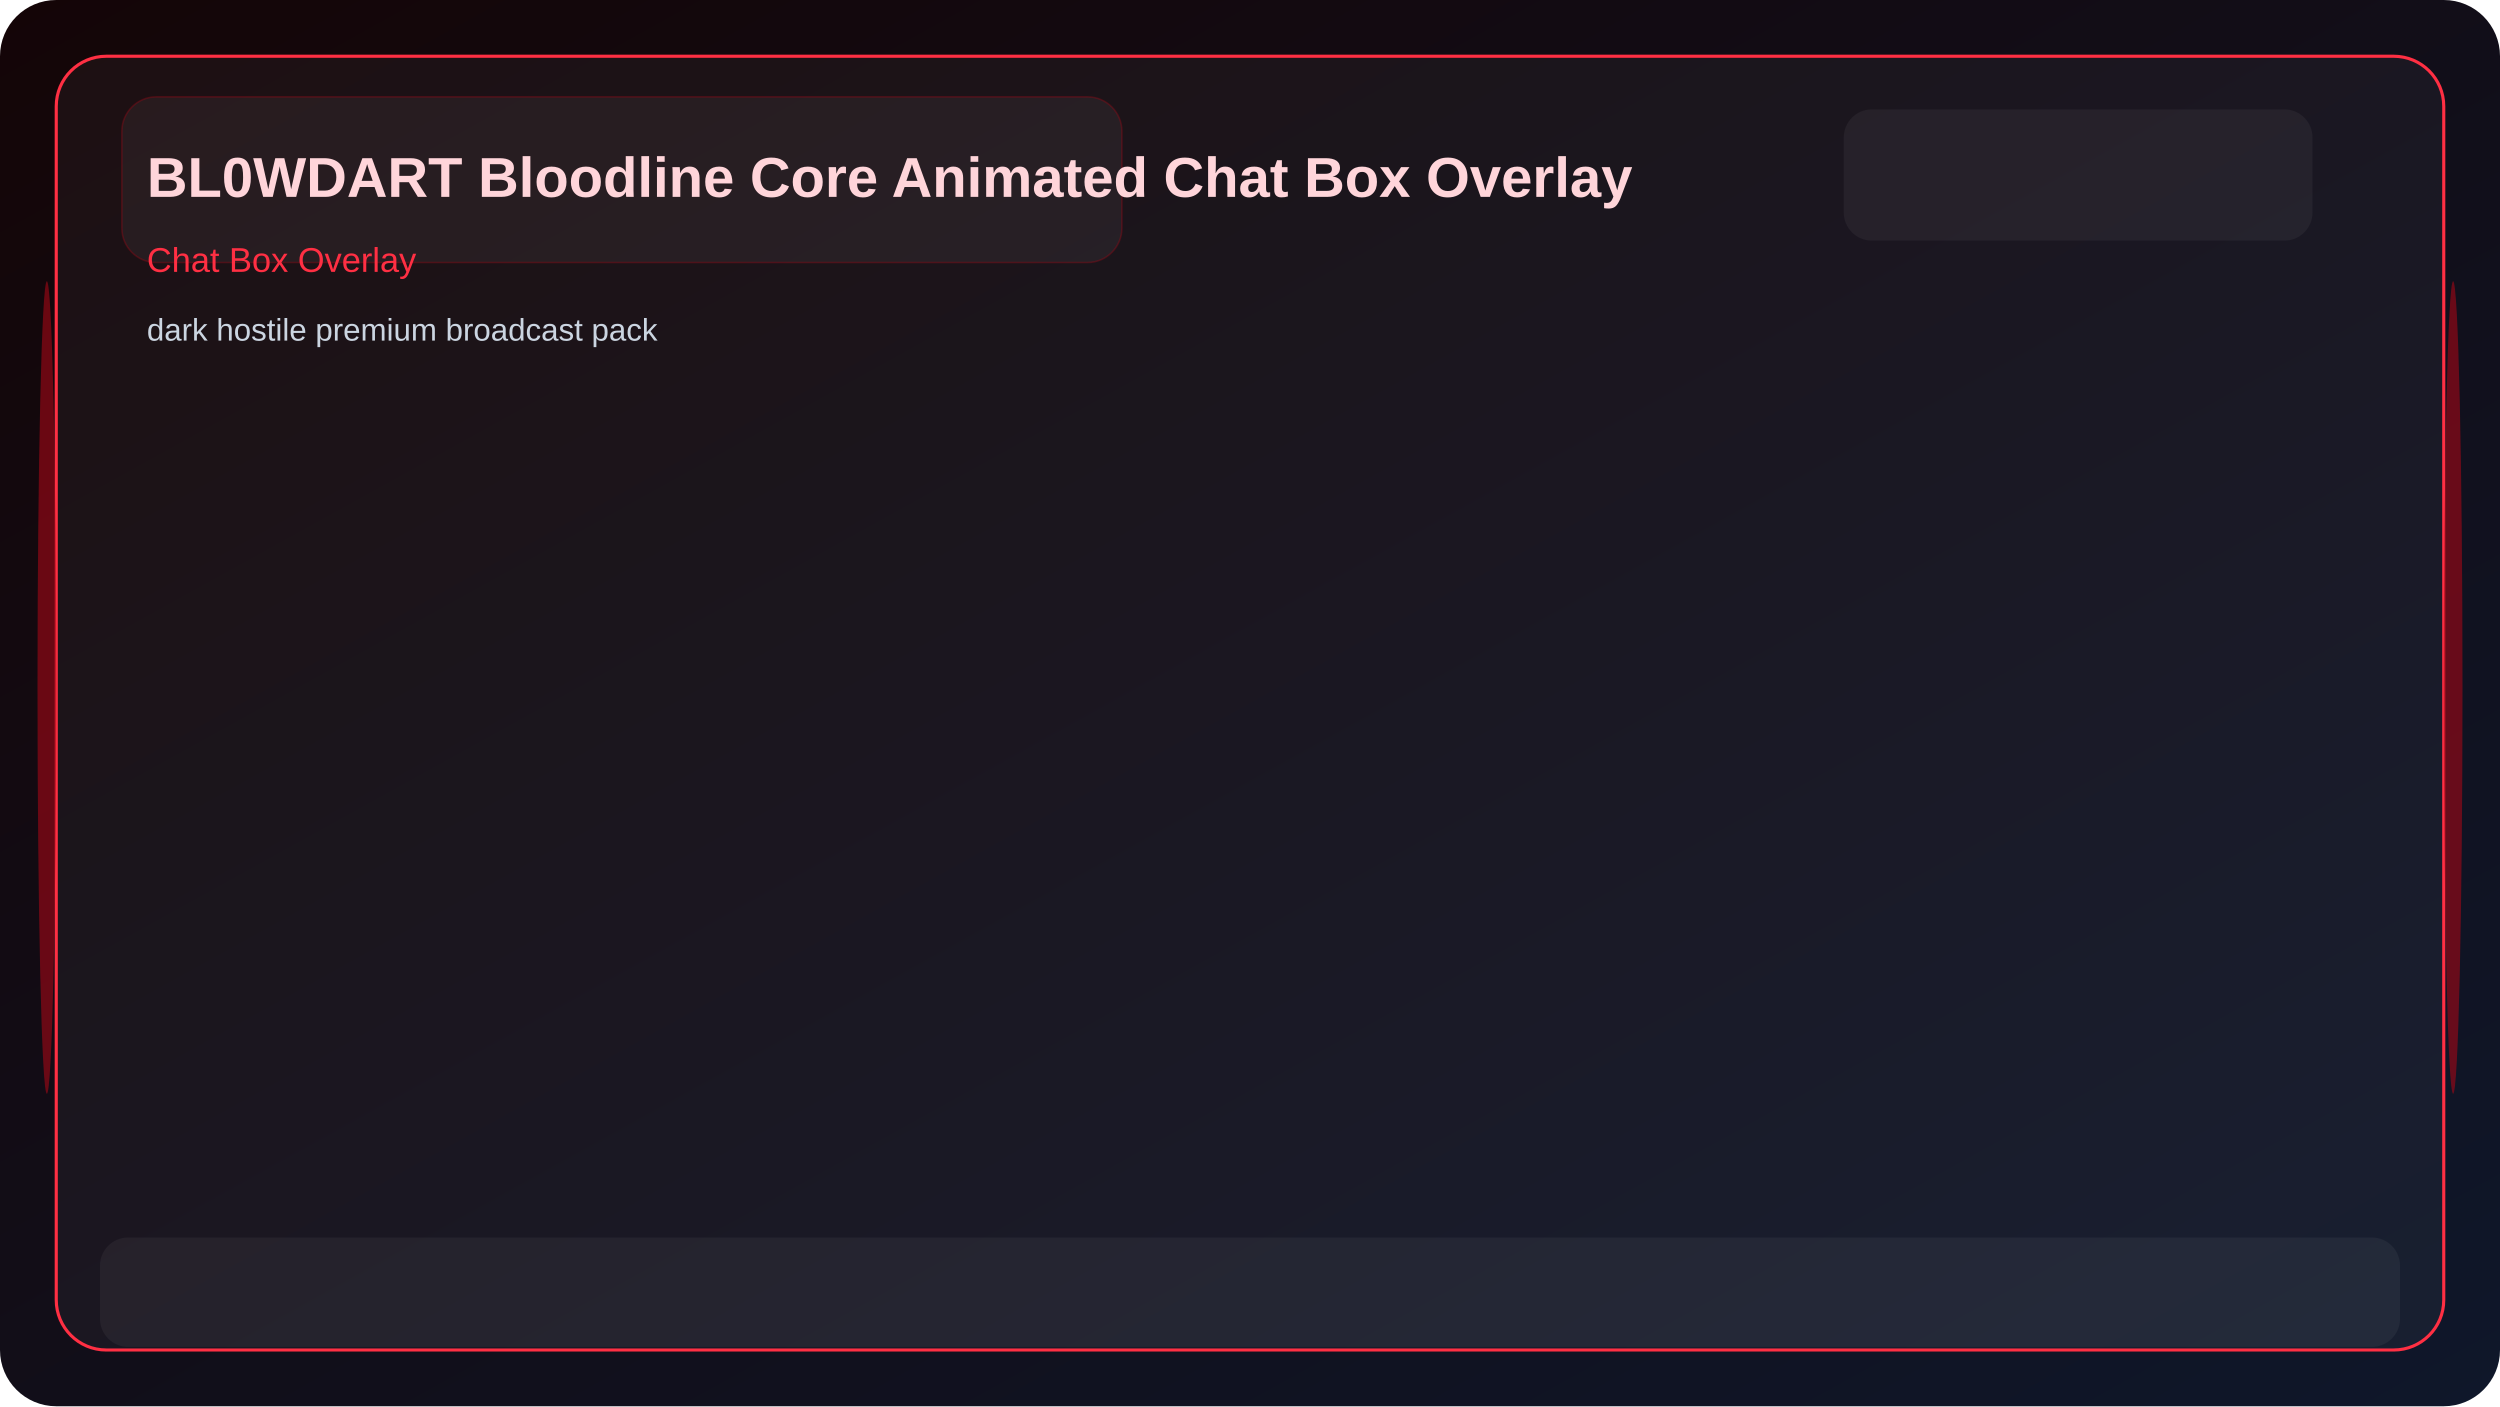
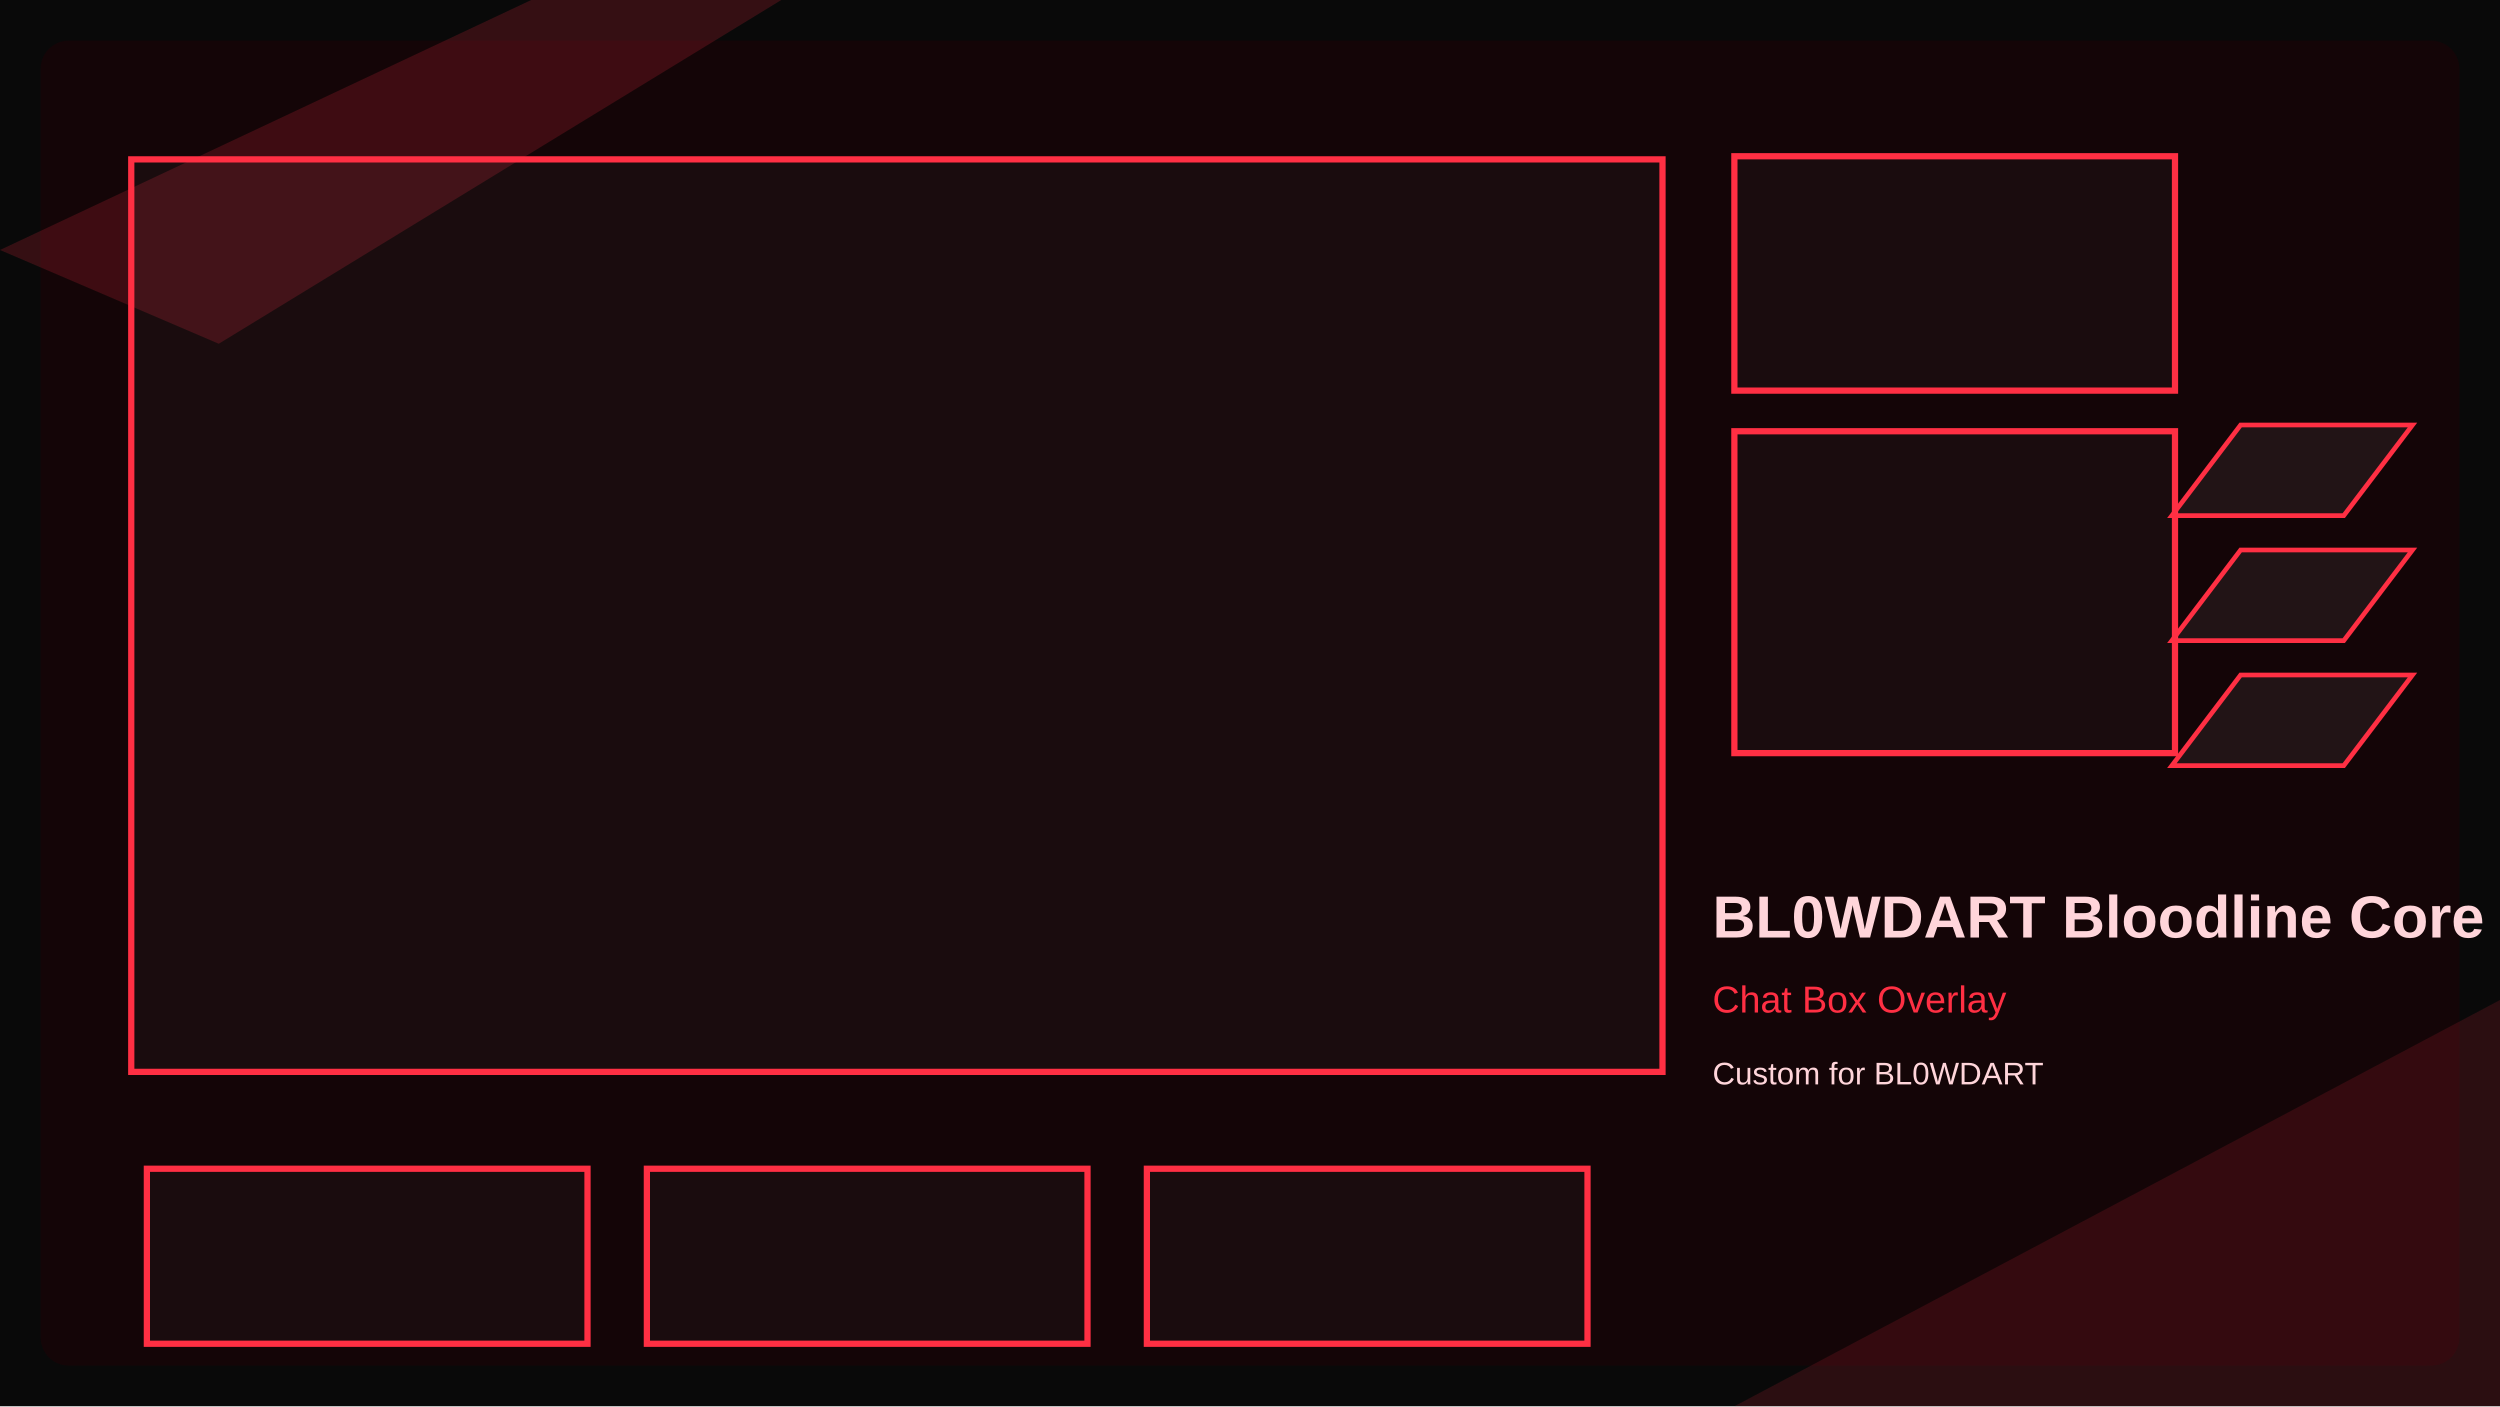
<svg xmlns="http://www.w3.org/2000/svg" width="1600" height="900" viewBox="0 0 1600 900">
-   <defs>
-     <linearGradient id="bg" x1="0" y1="0" x2="1" y2="1">
-       <stop offset="0%" stop-color="#140507" />
-       <stop offset="100%" stop-color="#0f172a" />
-     </linearGradient>
-   </defs>
-   <rect width="1600" height="900" rx="36" fill="url(#bg)" />
-   <rect x="36" y="36" width="1528" height="828" rx="32" fill="rgba(255,255,255,0.04)" stroke="#ff2f43" stroke-width="2" />
-   <rect x="78" y="62" width="640" height="106" rx="22" fill="rgba(255,255,255,0.05)" stroke="#a30716" stroke-opacity="0.35" />
-   <rect x="1180" y="70" width="300" height="84" rx="18" fill="rgba(255,255,255,0.05)" />
-   <rect x="24" y="180" width="12" height="520" rx="999" fill="#a30716" opacity="0.6" />
-   <rect x="1564" y="180" width="12" height="520" rx="999" fill="#a30716" opacity="0.6" />
-   <rect x="64" y="792" width="1472" height="70" rx="18" fill="rgba(255,255,255,0.05)" />
-   <text x="94" y="126" fill="#ffd5da" font-size="36" font-family="Arial" font-weight="700">BL0WDART Bloodline Core Animated Chat Box Overlay</text>
-   <text x="94" y="174" fill="#ff2f43" font-size="22" font-family="Arial">Chat Box Overlay</text>
-   <text x="94" y="218" fill="#cbd5e1" font-size="20" font-family="Arial">dark hostile premium broadcast pack</text>
+   <rect width="1600" height="900" fill="#090909" />
+   <rect x="26" y="26" width="1548" height="848" rx="18" fill="#140507" />
+   <path d="M0 160 L 340 0 L 500 0 L 140 220 Z" fill="#ff2f43" opacity="0.18" />
+   <path d="M1110 900 L 1600 640 L 1600 900 Z" fill="#ff2f43" opacity="0.14" />
+   <rect x="84" y="102" width="980" height="584" fill="rgba(255,255,255,0.03)" stroke="#ff2f43" stroke-width="4" />
+   <rect x="1110" y="100" width="282" height="150" fill="rgba(255,255,255,0.03)" stroke="#ff2f43" stroke-width="4" />
+   <rect x="1110" y="276" width="282" height="206" fill="rgba(255,255,255,0.03)" stroke="#ff2f43" stroke-width="4" />
+   <path d="M1434 272 L 1544 272 L 1500 330 L 1390 330 Z" fill="rgba(255,255,255,0.06)" stroke="#ff2f43" stroke-width="3" />
+   <path d="M1434 352 L 1544 352 L 1500 410 L 1390 410 Z" fill="rgba(255,255,255,0.06)" stroke="#ff2f43" stroke-width="3" />
+   <path d="M1434 432 L 1544 432 L 1500 490 L 1390 490 Z" fill="rgba(255,255,255,0.06)" stroke="#ff2f43" stroke-width="3" />
+   <rect x="94" y="748" width="282" height="112" fill="rgba(255,255,255,0.03)" stroke="#ff2f43" stroke-width="4" />
+   <rect x="414" y="748" width="282" height="112" fill="rgba(255,255,255,0.03)" stroke="#ff2f43" stroke-width="4" />
+   <rect x="734" y="748" width="282" height="112" fill="rgba(255,255,255,0.03)" stroke="#ff2f43" stroke-width="4" />
+   <text x="1096" y="600" fill="#ffd5da" font-size="38" font-family="Arial" font-weight="700">BL0WDART Bloodline Core Animated Chat Box Overlay</text>
+   <text x="1096" y="648" fill="#ff2f43" font-size="24" font-family="Arial">Chat Box Overlay</text>
+   <text x="1096" y="694" fill="#ffd5da" font-size="20" font-family="Arial">Custom for BL0WDART</text>
</svg>
